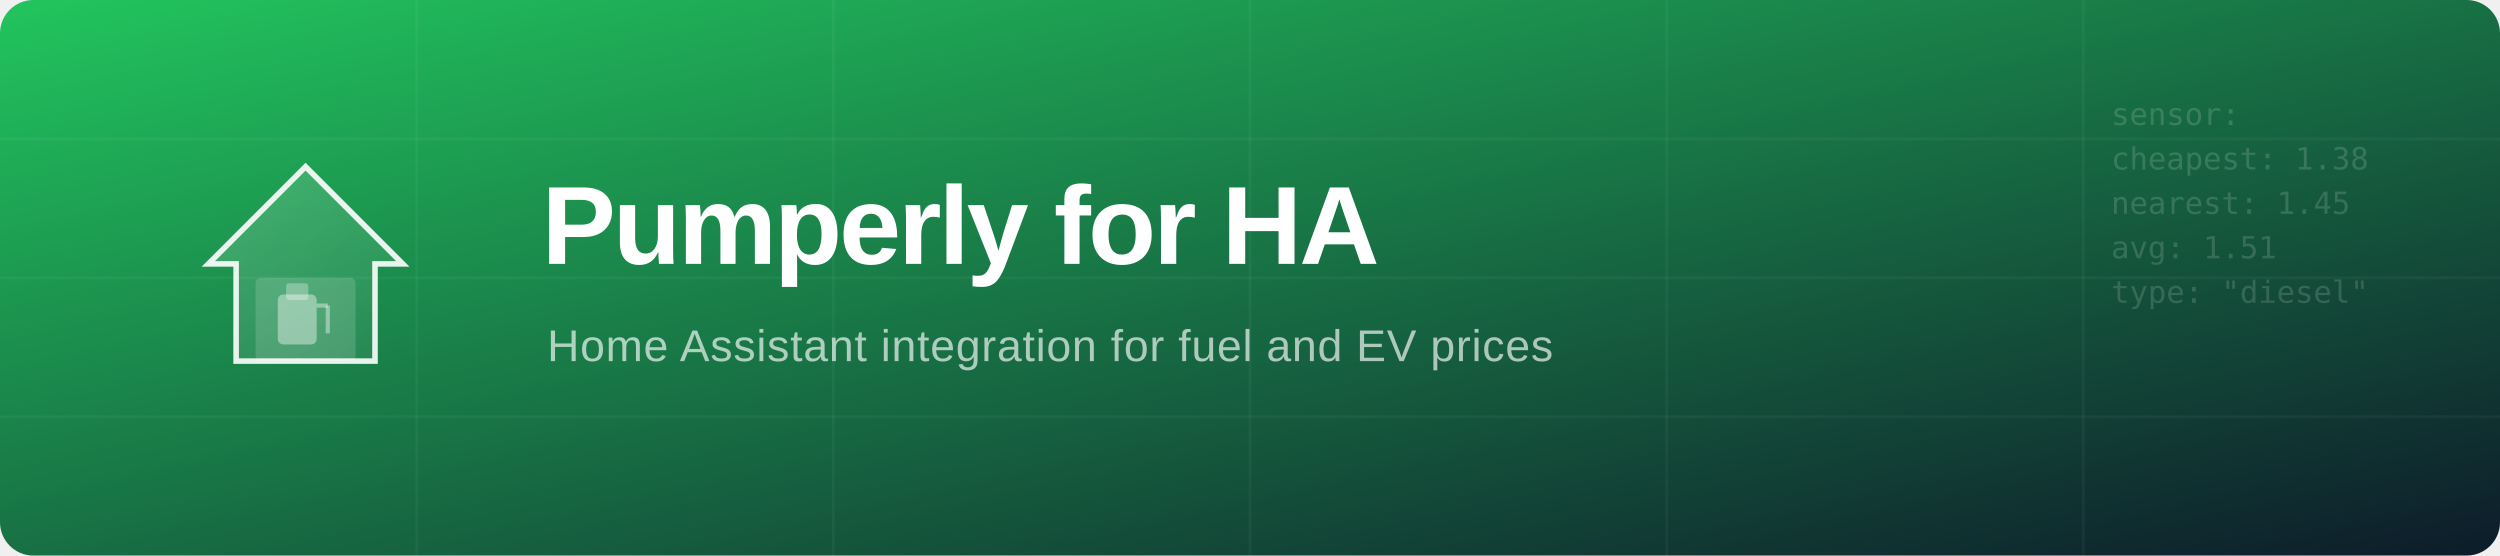
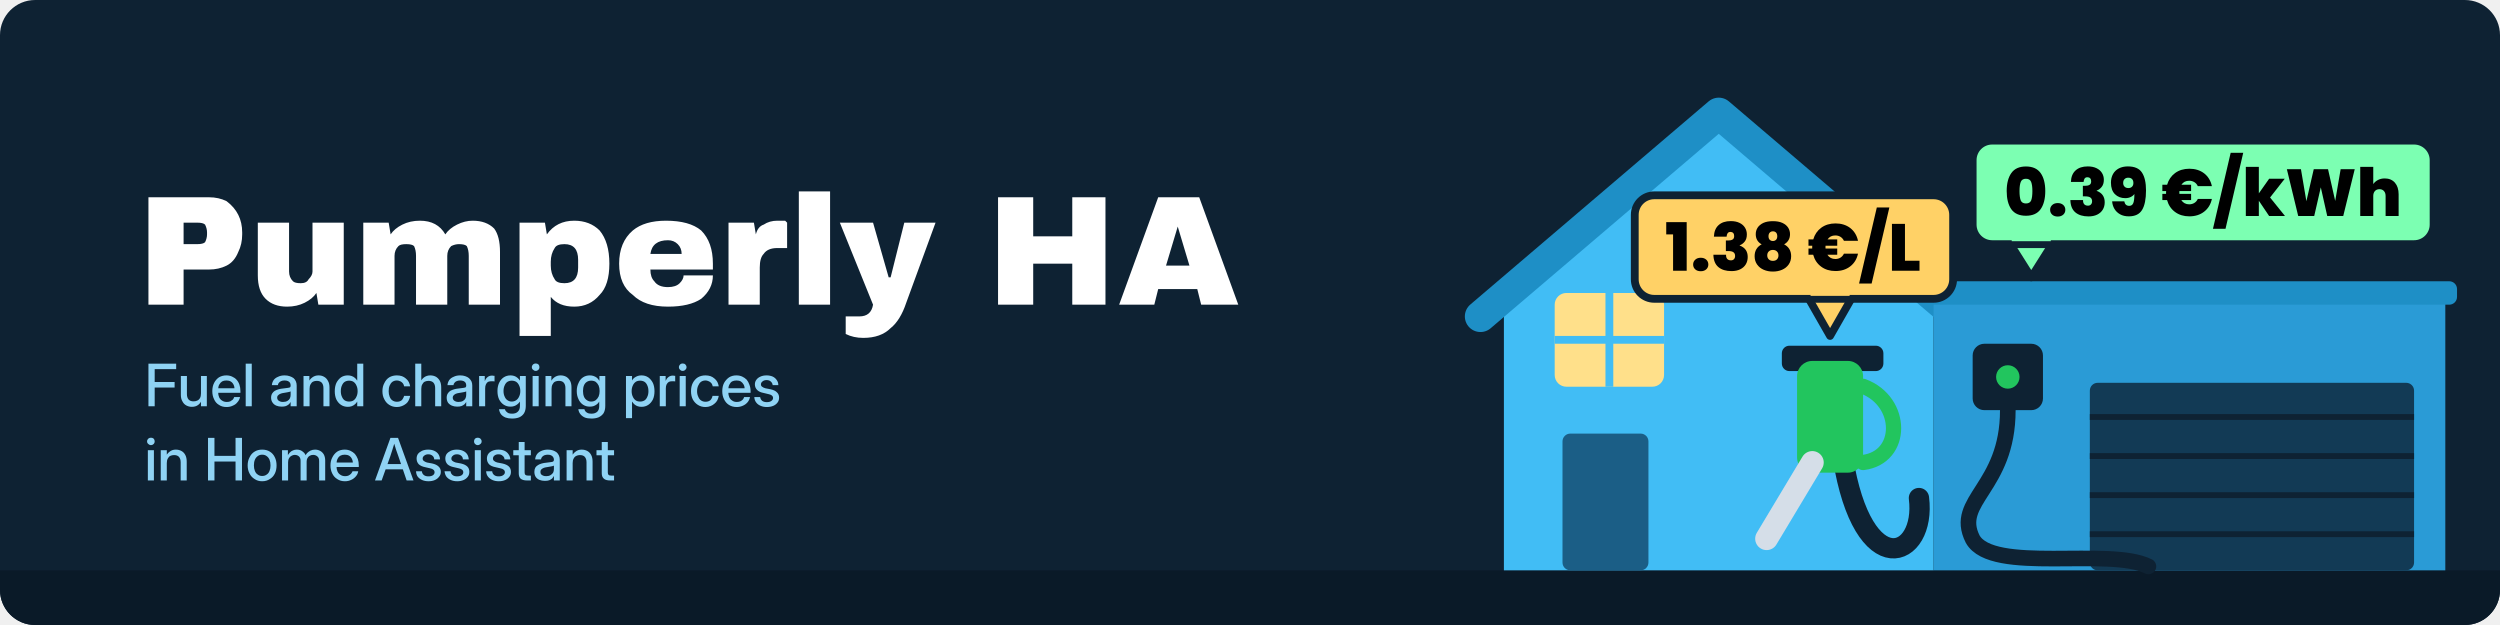
- <svg xmlns="http://www.w3.org/2000/svg" viewBox="0 0 900 200" width="900" height="200">
+ <svg xmlns="http://www.w3.org/2000/svg" viewBox="0 0 1280 320" width="1280" height="320" role="img" aria-label="Pumperly HA: a house with a fuel nozzle on its wall and an EV cable into the garage">
  <defs>
-     <linearGradient id="bg" x1="0%" y1="0%" x2="100%" y2="100%">
-       <stop offset="0%" stop-color="#22c55e" />
-       <stop offset="100%" stop-color="#0D1B2A" />
-     </linearGradient>
-     <linearGradient id="glow" x1="0%" y1="0%" x2="100%" y2="100%">
-       <stop offset="0%" stop-color="#ffffff" stop-opacity="0.2" />
-       <stop offset="100%" stop-color="#ffffff" stop-opacity="0.05" />
-     </linearGradient>
+     <clipPath id="cl">
+       <rect width="1280" height="320" rx="18" />
+     </clipPath>
+     <path id="popx676" d="M18 547V731H326V0H121V547Z" />
+     <path id="popx673" d="M36 93Q36 137 68 166Q99 195 151 195Q202 195 234 166Q265 137 265 93Q265 50 234 21Q202 -8 151 -8Q99 -8 68 20Q36 49 36 93Z" />
+     <path id="popx678" d="M302 747Q379 747 434 720Q488 694 516 648Q544 603 544 546Q544 478 511 438Q478 397 436 383V379Q557 334 557 207Q557 144 528 96Q499 48 444 21Q389 -6 313 -6Q188 -6 116 54Q43 115 40 240H231Q229 200 248 178Q267 156 305 156Q334 156 350 174Q367 192 367 222Q367 260 342 278Q318 296 263 296H228V455H262Q300 454 326 468Q353 481 353 522Q353 553 338 568Q323 584 297 584Q268 584 254 564Q241 543 239 513H48Q52 626 118 686Q184 747 302 747Z" />
+     <path id="popx683" d="M68 550Q68 604 96 648Q125 693 183 720Q241 746 326 746Q411 746 469 720Q527 693 556 648Q584 604 584 550Q584 497 560 458Q537 420 495 397Q547 370 574 325Q601 280 601 219Q601 146 564 94Q527 41 464 14Q402 -13 326 -13Q250 -13 188 14Q125 41 88 94Q51 146 51 219Q51 280 78 325Q105 370 157 397Q68 446 68 550ZM326 593Q297 593 278 573Q260 553 260 519Q260 485 278 466Q297 447 326 447Q355 447 374 466Q392 485 392 519Q392 554 374 574Q356 593 326 593ZM241 230Q241 194 264 171Q287 148 326 148Q365 148 388 171Q410 194 410 230Q410 268 387 290Q364 313 326 313Q288 313 264 290Q241 268 241 230Z" />
+     <path id="popx1005" d="M552 257H764Q738 136 648 66Q557 -5 425 -5Q298 -5 209 61Q120 127 89 240H18V334H74V354Q74 369 75 376H18V471H90Q122 582 210 647Q299 712 425 712Q557 712 648 642Q738 571 764 450H552Q534 489 500 510Q466 531 422 531Q384 531 354 516Q325 500 305 471H451V376H275Q274 369 274 354Q274 341 275 334H451V240H303Q323 209 354 192Q384 176 422 176Q466 176 500 197Q534 218 552 257Z" />
+     <path id="popx674" d="M443 952 176 -193H-13L254 952Z" />
+     <path id="popx703" d="M252 150H471V0H56V705H252Z" />
+     <path id="popx675" d="M329 746Q479 746 550 647Q620 548 620 376Q620 202 550 103Q480 4 329 4Q178 4 108 103Q39 202 39 376Q39 548 109 647Q179 746 329 746ZM329 561Q270 561 251 514Q232 466 232 376Q232 284 250 236Q269 189 329 189Q389 189 408 236Q426 284 426 376Q426 466 407 514Q388 561 329 561Z" />
+     <path id="popx684" d="M316 153Q361 153 378 196Q394 238 394 332Q374 303 338 286Q302 269 257 269Q161 269 101 329Q41 389 41 502Q41 576 72 632Q103 687 160 717Q218 747 295 747Q448 747 508 654Q569 562 569 386Q569 189 510 92Q452 -5 310 -5Q233 -5 178 26Q122 58 92 110Q63 161 59 221H242Q254 153 316 153ZM379 497Q379 537 358 557Q338 577 302 577Q266 577 246 556Q225 536 225 498Q225 463 246 442Q266 421 304 421Q339 421 359 442Q379 462 379 497Z" />
+     <path id="popx734" d="M407 0 252 230V0H56V740H252V341L407 561H642L421 279L646 0Z" />
+     <path id="popx714" d="M1049 705 876 0H635L538 432L439 0H198L27 705H239L321 223L432 705H647L755 227L837 705Z" />
+     <path id="popx731" d="M634 327V0H438V301Q438 349 413 376Q388 404 346 404Q302 404 277 376Q252 349 252 301V0H56V740H252V481Q278 519 322 542Q367 566 425 566Q521 566 578 502Q634 437 634 327Z" />
  </defs>
-   <rect width="900" height="200" rx="12" fill="url(#bg)" />
-   <g stroke="#ffffff" stroke-opacity="0.04" stroke-width="1">
-     <line x1="0" y1="50" x2="900" y2="50" />
-     <line x1="0" y1="100" x2="900" y2="100" />
-     <line x1="0" y1="150" x2="900" y2="150" />
-     <line x1="150" y1="0" x2="150" y2="200" />
-     <line x1="300" y1="0" x2="300" y2="200" />
-     <line x1="450" y1="0" x2="450" y2="200" />
-     <line x1="600" y1="0" x2="600" y2="200" />
-     <line x1="750" y1="0" x2="750" y2="200" />
-   </g>
-   <g transform="translate(70, 50)">
-     <polygon points="40,10 5,45 15,45 15,80 65,80 65,45 75,45" fill="url(#glow)" stroke="#ffffff" stroke-width="2" opacity="0.9" />
-     <rect x="22" y="50" width="36" height="30" rx="2" fill="#ffffff" opacity="0.15" />
-     <rect x="30" y="56" width="14" height="18" rx="2" fill="#ffffff" opacity="0.4" />
-     <rect x="33" y="52" width="8" height="6" rx="1" fill="#ffffff" opacity="0.3" />
-     <line x1="44" y1="60" x2="48" y2="60" stroke="#ffffff" stroke-width="1.5" opacity="0.4" />
-     <line x1="48" y1="60" x2="48" y2="70" stroke="#ffffff" stroke-width="1.5" opacity="0.4" />
-   </g>
-   <text x="195" y="95" font-family="'Segoe UI', 'Helvetica Neue', Arial, sans-serif" font-size="40" font-weight="700" fill="#ffffff" letter-spacing="-1">
-     Pumperly for HA
-   </text>
-   <text x="197" y="130" font-family="'Segoe UI', 'Helvetica Neue', Arial, sans-serif" font-size="16" fill="#ffffff" opacity="0.65" letter-spacing="0.3">
-     Home Assistant integration for fuel and EV prices
-   </text>
-   <g transform="translate(760, 45)" opacity="0.15">
-     <text x="0" y="0" font-family="monospace" font-size="11" fill="#ffffff">sensor:</text>
-     <text x="0" y="16" font-family="monospace" font-size="11" fill="#ffffff">  cheapest: 1.38</text>
-     <text x="0" y="32" font-family="monospace" font-size="11" fill="#ffffff">  nearest: 1.45</text>
-     <text x="0" y="48" font-family="monospace" font-size="11" fill="#ffffff">  avg: 1.51</text>
-     <text x="0" y="64" font-family="monospace" font-size="11" fill="#ffffff">  type: "diesel"</text>
+   <g clip-path="url(#cl)">
+     <rect width="1280" height="320" fill="#0E2233" />
+     <rect y="292" width="1280" height="28" fill="#0A1A28" />
+     <path d="M770 292 V156 L880 64 L990 156 V292 Z" fill="#41BDF5" />
+     <path d="M758 162 L880 58 L1002 162" fill="none" stroke="#1E8FC6" stroke-width="16" stroke-linejoin="round" stroke-linecap="round" />
+     <rect x="796" y="150" width="56" height="48" rx="6" fill="#FFE08A" />
+     <rect x="822" y="150" width="4" height="48" fill="#41BDF5" />
+     <rect x="796" y="172" width="56" height="4" fill="#41BDF5" />
+     <rect x="800" y="222" width="44" height="70" rx="4" fill="#1B5E86" />
+     <g transform="translate(937,216) scale(1.3) translate(-937,-236)">
+       <path d="M942 250 C950 300 975 290 972 266" fill="none" stroke="#0E2233" stroke-width="8" stroke-linecap="round" />
+       <rect x="918" y="206" width="40" height="10" rx="3" fill="#0E2233" />
+       <rect x="924" y="212" width="26" height="44" rx="6" fill="#22C55E" />
+       <path d="M930 252 L912 282" stroke="#D5DEE8" stroke-width="9" stroke-linecap="round" />
+       <path d="M950 222 C966 228 966 250 950 252" fill="none" stroke="#22C55E" stroke-width="6" stroke-linecap="round" />
+     </g>
+     <rect x="990" y="150" width="262" height="142" fill="#2A9BD6" />
+     <rect x="984" y="144" width="274" height="12" rx="4" fill="#1E8FC6" />
+     <rect x="1070" y="196" width="166" height="96" rx="4" fill="#123A55" />
+     <rect x="1070" y="212" width="166" height="3" fill="#0E2233" />
+     <rect x="1070" y="232" width="166" height="3" fill="#0E2233" />
+     <rect x="1070" y="252" width="166" height="3" fill="#0E2233" />
+     <rect x="1070" y="272" width="166" height="3" fill="#0E2233" />
+     <rect x="1010" y="176" width="36" height="34" rx="6" fill="#0E2233" />
+     <circle cx="1028" cy="193" r="6" fill="#22C55E" />
+     <path d="M1028 210 C1028 250 1000 256 1010 276 C1020 294 1080 280 1100 290" fill="none" stroke="#0E2233" stroke-width="8" stroke-linecap="round" />
+     <path d="M925 151 L937 172 L949 151 Z" fill="#FFD166" stroke="#0E2233" stroke-width="4" stroke-linejoin="round" />
+     <rect x="837" y="100" width="163" height="53" rx="10" fill="#FFD166" stroke="#0E2233" stroke-width="4" />
+     <path d="M927 149 h20" stroke="#FFD166" stroke-width="5" />
+     <g transform="translate(852.5 138.6) scale(0.034 -0.034)" fill="#000">
+       <use href="#popx676" x="0" />
+       <use href="#popx673" x="387" />
+       <use href="#popx678" x="688" />
+       <use href="#popx683" x="1298" />
+       <use href="#popx1005" x="2142" />
+       <use href="#popx674" x="2935" />
+       <use href="#popx703" x="3361" />
+     </g>
+     <path d="M1028 123 L1040 142 L1052 123 Z" fill="#7CFFB2" stroke="#0E2233" stroke-width="4" stroke-linejoin="round" />
+     <rect x="1010" y="72" width="236" height="53" rx="10" fill="#7CFFB2" stroke="#0E2233" stroke-width="4" />
+     <path d="M1030 121 h20" stroke="#7CFFB2" stroke-width="5" />
+     <g transform="translate(1026.1 110.6) scale(0.034 -0.034)" fill="#000">
+       <use href="#popx675" x="0" />
+       <use href="#popx673" x="657" />
+       <use href="#popx678" x="958" />
+       <use href="#popx684" x="1568" />
+       <use href="#popx1005" x="2365" />
+       <use href="#popx674" x="3158" />
+       <use href="#popx734" x="3584" />
+       <use href="#popx714" x="4231" />
+       <use href="#popx731" x="5307" />
+     </g>
+     <path fill="#fff" d="M124,119l0,1q0,5-2,9q-2,5-6,7q-4,2-9,2l-13,0l0,18l-18,0l0-55l31,0q5,0 9,2q4,3 6,7q2,4 2,9zM94,125l7,0q3,0 4-1q1-2 1-4l0-1q0-2-1-4q-1-1-4-1l-7,0zM163,156l-1-6q-2,3-6,5q-4,2-9,2q-7,0-11-4q-4-4-4-12l0-27l16,0l0,25q0,3 2,5q1,1 4,1q3,0 4-2q2-2 2-4l0-25l16,0l0,42zM256,129l0,27l-16,0l0-25q0-3-1-5q-1-1-4-1q-2,0-4,1q-2,2-2,5l0,25l-16,0l0-25q0-3-1-5q-1-1-4-1q-3,0-4,1q-2,2-2,5l0,25l-16,0l0-42l13,0l1,6q2-3 6-5q4-2 9-2q9,0 13,7q2-3 6-5q4-2 8-2q7,0 11,4q3,4 3,12zM312,135q0,11-5,16q-5,6-13,6q-8,0-12-5l0,20l-16,0l0-58l13,0l1,6q5-7 14-7q8,0 13,5q5,6 5,17zM282,134l0,2q0,4 2,7q1,2 5,2q7,0 7-8l0-4q0-8-7-8q-4,0-5,2q-2,3-2,7zM365,135l0,3l-32,0q0,4 2,6q2,3 7,3q4,0 6-2q2-2 2-4l15,0q0,7-6,12q-6,4-17,4q-12,0-18-6q-7-5-7-16q0-11 7-17q6-5 17-5q12,0 18,5q6,6 6,17zM333,130l16,0q0-3-2-5q-2-2-5-2q-8,0-9,7zM403,114l0,13l-5,0q-5,0-7,3q-2,2-2,7l0,19l-16,0l0-42l13,0l1,6q1-4 4-5q3-2 7-2q2,0 4,0q1,1 1,1zM409,156l0-58l16,0l0,58zM442,173q-5,0-9-2l0-9l7,0q6,0 7-6l-17-42l17,0l8,28l1,0l7-28l16,0l-15,41q-3,9-8,13q-5,5-14,5zM549,156l0-21l-20,0l0,21l-18,0l0-55l18,0l0,20l20,0l0-20l17,0l0,55zM615,156l-2-8l-20,0l-2,8l-18,0l20-55l21,0l20,55zM597,136l12,0l-6-20l0,0z" />
+     <path fill="#8FD3F4" d="M76,208l0-21.8l14.2,0l0,2.8l-11,0l0,6.6l10.2,0l0,2.8l-10.2,0l0,9.6zM98.2,208.3q-1.5,0-2.8-.7q-1.3-.7-2-2.1q-.8-1.3-.8-3.3l0-9.7l3.1,0l0,9.3q0,1.8 .9,2.8q.9,.9 2.5,.9q1.1,0 1.9-.4q.9-.4 1.4-1.3q.5-.9 .5-2.4l0-8.9l3,0l0,15.5l-3,0l0-3.8l.7,0q-.7,2-2.1,3.1q-1.3,1-3.3,1zM116,208.4q-2.3,0-3.9-1.1q-1.7-1-2.5-2.9q-.9-1.8-.9-4.1q0-2.4 .9-4.2q.9-1.8 2.5-2.9q1.7-1 3.8-1q1.6,0 2.9,.6q1.4,.6 2.3,1.6q1,1.1 1.5,2.6q.5,1.5 .5,3.3l0,.8l-13,0l0-2.3l11.4,0l-1.4,.7q0-1.5-.5-2.5q-.5-1.1-1.5-1.7q-.9-.5-2.2-.5q-1.3,0-2.2,.5q-.9,.6-1.5,1.7q-.5,1-.5,2.5l0,1.3q0,1.5 .5,2.6q.5,1.1 1.5,1.7q1,.7 2.4,.7q1,0 1.8-.3q.7-.4 1.3-.9q.5-.6 .7-1.3l3,0q-.3,1.5-1.3,2.6q-.9,1.2-2.4,1.8q-1.4,.7-3.2,.7zM128.9,186.2l0,21.8l-3.1,0l0-21.8zM144.2,208.2q-1.5,0-2.7-.5q-1.2-.5-1.9-1.5q-.8-1.1-.8-2.6q0-1.3 .6-2.2q.5-.8 1.3-1.3q.9-.5 2-.8q1.1-.3 2.3-.4q1.4-.2 2.3-.3q.8-.1 1.2-.3q.3-.3 .3-.8l0-.2q0-.7-.3-1.3q-.4-.6-1.1-.9q-.7-.3-1.7-.3q-1,0-1.7,.3q-.8,.3-1.2,.9q-.5,.5-.5,1.2l-3.1,0q.1-1.4 .9-2.6q.8-1.1 2.3-1.7q1.4-.7 3.3-.7q1.5,0 2.6,.4q1.2,.4 2,1q.8,.7 1.2,1.7q.4,.9 .4,2.1l0,10.6l-3.1,0l0-2.2l0,0q-.3,.6-.9,1.2q-.6,.5-1.5,.9q-.9,.3-2.2,.3zM144.8,205.8q1.4,0 2.3-.5q.9-.5 1.3-1.3q.4-.8 .4-1.8l0-1.8q-.1,.1-.5,.2q-.3,.1-.9,.2q-.5,.1-1.1,.2q-.6,.1-1.2,.2q-.8,.1-1.5,.4q-.8,.3-1.2,.8q-.5,.4-.5,1.2q0,.7 .4,1.2q.3,.4 1,.7q.6,.3 1.5,.3zM158.5,199.1l0,8.9l-3.1,0l0-15.5l3,0l0,3.9l-.7,0q.7-2.1 2.1-3.1q1.4-1.1 3.3-1.1q1.6,0 2.8,.7q1.3,.7 2,2.1q.8,1.3 .8,3.4l0,9.6l-3.1,0l0-9.3q0-1.8-.9-2.8q-.9-.9-2.5-.9q-1.1,0-1.9,.4q-.8,.4-1.3,1.4q-.5,.9-.5,2.3zM178.1,208.3q-2,0-3.5-1q-1.5-1-2.4-2.8q-.8-1.8-.8-4.2q0-2.4 .8-4.2q.9-1.8 2.4-2.9q1.5-1 3.5-1q1,0 1.9,.3q.9,.3 1.6,.9q.7,.5 1.2,1.4l.1,0l0-8.6l3.1,0l0,21.8l-3.1,0l0-2.4l0,0q-.5,.9-1.3,1.5q-.7,.6-1.6,.9q-.9,.3-1.9,.3zM178.7,205.6q1.4,0 2.3-.6q1-.7 1.5-1.9q.6-1.2 .6-2.8q0-1.7-.6-2.9q-.5-1.2-1.5-1.9q-.9-.6-2.3-.6q-1.2,0-2.2,.6q-.9,.6-1.4,1.8q-.6,1.2-.6,3q0,1.7 .6,2.9q.5,1.2 1.4,1.8q1,.6 2.2,.6zM203.2,208.4q-2.2,0-3.9-1.1q-1.6-1-2.5-2.8q-1-1.8-1-4.2q0-2.4 1-4.2q.9-1.9 2.5-2.9q1.7-1 3.9-1q1.4,0 2.6,.4q1.1,.4 2,1.2q.9,.7 1.5,1.8q.5,1 .7,2.2l-3.1,0q-.1-.6-.4-1.2q-.3-.5-.8-.9q-.4-.4-1.1-.6q-.6-.3-1.4-.3q-1.3,0-2.3,.7q-.9,.7-1.4,1.9q-.5,1.2-.5,2.9q0,1.6 .5,2.8q.5,1.3 1.4,1.9q1,.7 2.3,.7q.8,0 1.4-.2q.6-.2 1.1-.6q.4-.4 .7-1q.3-.5 .5-1.2l3.1,0q-.2,1.2-.7,2.2q-.5,1.1-1.4,1.8q-1,.8-2.1,1.2q-1.2,.5-2.6,.5zM215.7,199.1l0,8.9l-3.1,0l0-21.8l3.1,0l0,10.2l-.8,0q.8-2.1 2.1-3.1q1.4-1.1 3.3-1.1q1.6,0 2.9,.7q1.2,.7 2,2.1q.7,1.3 .7,3.4l0,9.6l-3.1,0l0-9.3q0-1.8-.9-2.8q-.9-.9-2.5-.9q-1,0-1.9,.4q-.8,.4-1.3,1.4q-.5,.9-.5,2.3zM234.1,208.2q-1.5,0-2.7-.5q-1.2-.5-2-1.5q-.7-1.1-.7-2.6q0-1.3 .6-2.2q.5-.8 1.3-1.3q.9-.5 2-.8q1.1-.3 2.3-.4q1.4-.2 2.3-.3q.8-.1 1.2-.3q.3-.3 .3-.8l0-.2q0-.7-.3-1.3q-.4-.6-1.1-.9q-.7-.3-1.7-.3q-1,0-1.7,.3q-.8,.3-1.2,.9q-.5,.5-.5,1.2l-3.1,0q.1-1.4 .9-2.6q.8-1.1 2.3-1.7q1.4-.7 3.3-.7q1.5,0 2.6,.4q1.2,.4 1.9,1q.8,.7 1.3,1.7q.4,.9 .4,2.1l0,10.6l-3.1,0l0-2.2l0,0q-.3,.6-.9,1.2q-.6,.5-1.5,.9q-.9,.3-2.2,.3zM234.7,205.8q1.4,0 2.3-.5q.9-.5 1.3-1.3q.4-.8 .4-1.8l0-1.8q-.1,.1-.5,.2q-.3,.1-.9,.2q-.5,.1-1.1,.2q-.6,.1-1.2,.2q-.8,.1-1.6,.4q-.7,.3-1.1,.8q-.5,.4-.5,1.2q0,.7 .4,1.2q.3,.4 1,.7q.6,.3 1.5,.3zM245.3,208l0-15.5l2.9,0l0,2.5l.1,0q.4-1.2 1.3-1.9q.9-.8 2.4-.8q.4,0 .7,.1q.3,0 .5,0l0,2.9q-.2,0-.7-.1q-.4,0-1,0q-.8,0-1.6,.3q-.7,.4-1.1,1.3q-.4,.8-.4,2.1l0,9.1zM262.2,214.3q-1.9,0-3.3-.5q-1.5-.6-2.4-1.7q-.8-1.1-1-2.6l3,0q.2,.8 .8,1.3q.5,.5 1.2,.8q.8,.2 1.7,.2q1.9,0 2.9-1q1.1-1 1.1-2.9l0-2.3l0,0q-.6,.9-1.3,1.4q-.7,.6-1.6,.9q-.9,.3-1.9,.3q-2,0-3.5-1q-1.5-1-2.4-2.8q-.8-1.8-.8-4.2q0-2.3 .8-4.1q.9-1.9 2.4-2.9q1.5-1 3.5-1q1,0 1.9,.3q.9,.3 1.6,.9q.8,.6 1.3,1.5l0,0l0-2.4l3,0l0,15.3q0,2.3-.9,3.8q-.9,1.4-2.5,2.1q-1.6,.6-3.6,.6zM262,205.6q1.3,0 2.3-.7q1-.7 1.5-1.9q.6-1.2 .6-2.8q0-1.6-.6-2.8q-.5-1.2-1.5-1.9q-1-.6-2.3-.6q-1.2,0-2.2,.6q-.9,.6-1.4,1.8q-.6,1.2-.6,2.9q0,1.7 .6,2.9q.5,1.2 1.4,1.8q1,.7 2.2,.7zM272.7,208l0-15.5l3.1,0l0,15.5zM274.3,189.9q-.8,0-1.4-.6q-.6-.5-.6-1.3q0-.8 .6-1.4q.6-.5 1.4-.5q.8,0 1.4,.5q.5,.6 .5,1.4q0,.8-.5,1.3q-.6,.6-1.4,.6zM282.4,199.1l0,8.9l-3.1,0l0-15.5l3,0l0,3.9l-.7,0q.8-2.1 2.1-3.1q1.4-1.1 3.3-1.1q1.6,0 2.9,.7q1.2,.7 2,2.1q.7,1.3 .7,3.4l0,9.6l-3.1,0l0-9.3q0-1.8-.9-2.8q-.8-.9-2.5-.9q-1,0-1.9,.4q-.8,.4-1.3,1.4q-.5,.9-.5,2.3zM302.9,214.3q-2,0-3.4-.5q-1.4-.6-2.3-1.7q-.9-1.1-1.1-2.6l3.1,0q.2,.8 .7,1.3q.5,.5 1.3,.8q.7,.2 1.7,.2q1.8,0 2.9-1q1-1 1-2.9l0-2.3l0,0q-.5,.9-1.2,1.4q-.8,.6-1.6,.9q-.9,.3-2,.3q-2,0-3.5-1q-1.5-1-2.3-2.8q-.9-1.8-.9-4.2q0-2.3 .9-4.1q.8-1.9 2.3-2.9q1.5-1 3.5-1q1,0 1.9,.3q.9,.3 1.7,.9q.7,.6 1.2,1.5l.1,0l0-2.4l3,0l0,15.3q0,2.3-.9,3.8q-1,1.4-2.6,2.1q-1.6,.6-3.5,.6zM302.7,205.6q1.3,0 2.3-.7q.9-.7 1.5-1.9q.5-1.2 .5-2.8q0-1.6-.5-2.8q-.6-1.2-1.5-1.9q-1-.6-2.3-.6q-1.3,0-2.2,.6q-1,.6-1.5,1.8q-.5,1.2-.5,2.9q0,1.7 .5,2.9q.5,1.2 1.5,1.8q.9,.7 2.2,.7zM320.5,214.1l0-21.6l3.1,0l0,2.3l0,0q.5-.9 1.2-1.4q.8-.6 1.7-.9q.9-.3 1.9-.3q2,0 3.5,1q1.5,1.1 2.4,2.9q.8,1.8 .8,4.2q0,2.4-.8,4.2q-.9,1.8-2.4,2.8q-1.5,1-3.5,1q-1,0-1.9-.3q-.9-.3-1.6-.9q-.7-.6-1.2-1.4l-.1,0l0,8.4zM327.8,205.6q1.2,0 2.2-.6q.9-.6 1.4-1.8q.6-1.2 .6-2.9q0-1.8-.6-3q-.5-1.2-1.4-1.8q-1-.6-2.2-.6q-1.4,0-2.3,.6q-1,.7-1.5,1.9q-.6,1.2-.6,2.9q0,1.6 .6,2.8q.5,1.2 1.5,1.9q.9,.6 2.3,.6zM337.8,208l0-15.5l3,0l0,2.5l0,0q.5-1.2 1.4-1.9q.9-.8 2.4-.8q.3,0 .6,.1q.3,0 .5,0l0,2.9q-.2,0-.6-.1q-.5,0-1,0q-.9,0-1.6,.3q-.7,.4-1.2,1.3q-.4,.8-.4,2.1l0,9.1zM348,208l0-15.5l3.1,0l0,15.5zM349.5,189.9q-.8,0-1.3-.6q-.6-.5-.6-1.3q0-.8 .6-1.4q.5-.5 1.3-.5q.9,0 1.4,.5q.6,.6 .6,1.4q0,.8-.6,1.3q-.5,.6-1.4,.6zM361.2,208.4q-2.2,0-3.9-1.1q-1.6-1-2.6-2.8q-.9-1.8-.9-4.2q0-2.4 .9-4.2q1-1.9 2.6-2.9q1.7-1 3.9-1q1.4,0 2.6,.4q1.1,.4 2,1.2q.9,.7 1.5,1.8q.5,1 .7,2.2l-3.1,0q-.1-.6-.4-1.2q-.3-.5-.8-.9q-.5-.4-1.1-.6q-.6-.3-1.4-.3q-1.3,0-2.3,.7q-.9,.7-1.4,1.9q-.6,1.2-.6,2.9q0,1.6 .6,2.8q.5,1.3 1.4,1.9q1,.7 2.3,.7q.8,0 1.4-.2q.6-.2 1.1-.6q.4-.4 .7-1q.3-.5 .4-1.2l3.2,0q-.2,1.2-.7,2.2q-.6,1.1-1.5,1.8q-.9,.8-2,1.2q-1.2,.5-2.6,.5zM377.2,208.4q-2.3,0-4-1.1q-1.6-1-2.5-2.9q-.9-1.8-.9-4.1q0-2.4 .9-4.2q1-1.8 2.6-2.9q1.6-1 3.7-1q1.7,0 3,.6q1.3,.6 2.3,1.6q.9,1.1 1.4,2.6q.6,1.5 .6,3.3l0,.8l-13.1,0l0-2.3l11.4,0l-1.3,.7q0-1.5-.5-2.5q-.6-1.1-1.5-1.7q-.9-.5-2.2-.5q-1.3,0-2.3,.5q-.9,.6-1.4,1.7q-.5,1-.5,2.5l0,1.3q0,1.5 .5,2.6q.5,1.1 1.5,1.7q.9,.7 2.3,.7q1,0 1.8-.3q.8-.4 1.3-.9q.5-.6 .7-1.3l3,0q-.3,1.5-1.2,2.6q-1,1.2-2.4,1.8q-1.5,.7-3.2,.7zM392.6,208.4q-1.7,0-3.1-.6q-1.5-.6-2.3-1.7q-.9-1.1-1-2.8l3,0q.2,1.2 1,1.9q.9,.7 2.4,.7q1.5,0 2.3-.6q.9-.6 .9-1.5q0-.8-.6-1.3q-.6-.5-1.7-.7l-2.5-.6q-2.2-.4-3.3-1.5q-1.2-1.2-1.2-2.9q0-1.4 .8-2.4q.7-1 2.1-1.6q1.3-.6 3.1-.6q1.7,0 3.1,.6q1.3,.6 2.1,1.8q.8,1.1 .8,2.6l-2.9,0q-.1-1.1-.9-1.8q-.8-.8-2.2-.8q-1.3,0-2.1,.7q-.8,.6-.8,1.5q0,.8 .6,1.2q.6,.5 1.7,.8l2.6,.5q2.3,.5 3.3,1.6q1.1,1 1.1,2.7q0,1.5-.8,2.5q-.8,1.1-2.2,1.7q-1.5,.6-3.3,.6z" />
+     <path fill="#8FD3F4" d="M75.7,246l0-15.5l3.1,0l0,15.5zM77.3,227.9q-.8,0-1.4-.6q-.6-.5-.6-1.3q0-.8 .6-1.4q.6-.5 1.4-.5q.8,0 1.4,.5q.5,.6 .5,1.4q0,.8-.5,1.3q-.6,.6-1.4,.6zM85.4,237.1l0,8.9l-3.1,0l0-15.5l3.1,0l0,3.9l-.8,0q.8-2.1 2.2-3.1q1.3-1.1 3.2-1.1q1.6,0 2.9,.7q1.3,.7 2,2.1q.7,1.3 .7,3.4l0,9.6l-3.1,0l0-9.3q0-1.8-.9-2.8q-.8-.9-2.5-.9q-1,0-1.9,.4q-.8,.4-1.3,1.4q-.5,.9-.5,2.3zM106.5,246l0-21.8l3.3,0l0,9.2l10.8,0l0-9.2l3.3,0l0,21.8l-3.3,0l0-9.7l-10.8,0l0,9.7zM134.2,246.4q-2.2,0-3.8-1.1q-1.7-1-2.6-2.8q-1-1.8-1-4.2q0-2.4 1-4.2q.9-1.9 2.6-2.9q1.6-1 3.8-1q2.3,0 3.9,1q1.7,1 2.6,2.9q.9,1.8 .9,4.2q0,2.4-.9,4.2q-.9,1.8-2.6,2.8q-1.6,1.1-3.9,1.1zM134.2,243.7q1.4,0 2.3-.7q1-.6 1.5-1.9q.5-1.2 .5-2.8q0-1.7-.5-2.9q-.5-1.2-1.5-1.9q-.9-.7-2.3-.7q-1.3,0-2.2,.7q-1,.7-1.5,1.9q-.5,1.2-.5,2.9q0,1.6 .5,2.8q.5,1.3 1.5,1.9q.9,.7 2.2,.7zM144.4,246l0-15.5l3,0l0,3.3l-.3,0q.4-1.2 1.2-2q.7-.8 1.7-1.2q.9-.4 2-.4q1.8,0 3.1,1.1q1.3,1 1.6,2.5l-.5,0q.3-1 1-1.8q.8-.8 1.8-1.3q1.1-.5 2.3-.5q1.5,0 2.7,.7q1.1,.6 1.8,1.8q.7,1.3 .7,3.1l0,10.2l-3.1,0l0-9.9q0-1.7-.9-2.4q-.9-.8-2.2-.8q-1,0-1.8,.5q-.7,.4-1.1,1.2q-.4,.7-.4,1.7l0,9.7l-3.1,0l0-10.1q0-1.4-.8-2.2q-.9-.8-2.2-.8q-.9,0-1.7,.5q-.8,.4-1.2,1.2q-.5,.8-.5,2.1l0,9.3zM176.6,246.4q-2.3,0-3.9-1.1q-1.7-1-2.6-2.9q-.9-1.8-.9-4.1q0-2.4 1-4.2q.9-1.8 2.5-2.9q1.6-1 3.8-1q1.6,0 2.9,.6q1.3,.6 2.3,1.6q.9,1.1 1.5,2.6q.5,1.5 .5,3.3l0,.8l-13.1,0l0-2.3l11.4,0l-1.3,.7q0-1.5-.5-2.5q-.5-1.1-1.5-1.7q-.9-.5-2.2-.5q-1.3,0-2.2,.5q-1,.6-1.5,1.7q-.5,1-.5,2.5l0,1.3q0,1.5 .5,2.6q.5,1.1 1.5,1.7q1,.7 2.4,.7q1,0 1.7-.3q.8-.4 1.3-.9q.5-.6 .8-1.3l2.9,0q-.2,1.5-1.2,2.6q-1,1.2-2.4,1.8q-1.4,.7-3.2,.7zM192,246l7.9-21.8l3.9,0l7.9,21.8l-3.5,0l-4.2-12.3q-.6-1.6-1.2-3.4q-.6-1.9-1.4-4.6l.9,0q-.8,2.7-1.4,4.6q-.6,1.8-1.1,3.4l-4.4,12.3zM196.4,240.3l0-2.7l10.9,0l0,2.7zM219.4,246.4q-1.8,0-3.2-.6q-1.4-.6-2.3-1.7q-.8-1.1-.9-2.8l3,0q.1,1.2 1,1.9q.8,.7 2.4,.7q1.4,0 2.3-.6q.8-.6 .8-1.5q0-.8-.6-1.3q-.6-.5-1.6-.7l-2.6-.6q-2.1-.4-3.3-1.5q-1.1-1.2-1.1-2.9q0-1.4 .7-2.4q.8-1 2.1-1.6q1.4-.6 3.1-.6q1.8,0 3.1,.6q1.4,.6 2.2,1.8q.7,1.1 .8,2.6l-3,0q0-1.1-.8-1.8q-.9-.8-2.2-.8q-1.3,0-2.1,.7q-.8,.6-.8,1.5q0,.8 .6,1.2q.6,.5 1.6,.8l2.7,.5q2.2,.5 3.3,1.6q1.1,1 1.1,2.7q0,1.5-.9,2.5q-.8,1.1-2.2,1.7q-1.4,.6-3.2,.6zM234.1,246.4q-1.8,0-3.2-.6q-1.4-.6-2.3-1.7q-.8-1.1-1-2.8l3.1,0q.1,1.2 1,1.9q.8,.7 2.3,.7q1.5,0 2.4-.6q.8-.6 .8-1.5q0-.8-.6-1.3q-.6-.5-1.6-.7l-2.6-.6q-2.1-.4-3.3-1.5q-1.1-1.2-1.1-2.9q0-1.4 .7-2.4q.8-1 2.1-1.6q1.3-.6 3.1-.6q1.8,0 3.1,.6q1.4,.6 2.2,1.8q.7,1.1 .8,2.6l-3,0q0-1.1-.8-1.8q-.9-.8-2.2-.8q-1.4,0-2.1,.7q-.8,.6-.8,1.5q0,.8 .6,1.2q.6,.5 1.6,.8l2.7,.5q2.2,.5 3.3,1.6q1,1 1,2.7q0,1.5-.8,2.5q-.8,1.1-2.2,1.7q-1.4,.6-3.2,.6zM243.1,246l0-15.5l3.1,0l0,15.5zM244.6,227.9q-.8,0-1.4-.6q-.5-.5-.5-1.3q0-.8 .5-1.4q.6-.5 1.4-.5q.8,0 1.4,.5q.6,.6 .6,1.4q0,.8-.6,1.3q-.6,.6-1.4,.6zM255.4,246.4q-1.8,0-3.2-.6q-1.4-.6-2.3-1.7q-.9-1.1-1-2.8l3.1,0q.1,1.2 1,1.9q.8,.7 2.3,.7q1.5,0 2.3-.6q.9-.6 .9-1.5q0-.8-.6-1.3q-.6-.5-1.6-.7l-2.6-.6q-2.2-.4-3.3-1.5q-1.1-1.2-1.1-2.9q0-1.4 .7-2.4q.7-1 2.1-1.6q1.3-.6 3.1-.6q1.7,0 3.1,.6q1.3,.6 2.1,1.8q.8,1.1 .9,2.6l-3,0q0-1.1-.9-1.8q-.8-.8-2.2-.8q-1.3,0-2.1,.7q-.7,.6-.7,1.5q0,.8 .6,1.2q.5,.5 1.6,.8l2.6,.5q2.3,.5 3.4,1.6q1,1 1,2.7q0,1.5-.8,2.5q-.8,1.1-2.2,1.7q-1.4,.6-3.2,.6zM271.8,230.5l0,2.6l-9,0l0-2.6zM265.6,226.3l3,0l0,15.6q0,.9 .4,1.2q.4,.4 1.3,.4q.3,0 .8,0q.4,0 .7,0l0,2.5q-.4,0-.9,0q-.6,0-1.1,0q-2.1,0-3.2-.9q-1-.9-1-2.8zM279,246.2q-1.6,0-2.8-.5q-1.2-.5-1.9-1.5q-.7-1.1-.7-2.6q0-1.3 .5-2.2q.5-.8 1.4-1.3q.8-.5 1.9-.8q1.1-.3 2.3-.4q1.5-.2 2.3-.3q.9-.1 1.2-.3q.4-.3 .4-.8l0-.2q0-.7-.4-1.3q-.4-.6-1.1-.9q-.7-.3-1.6-.3q-1,0-1.8,.3q-.7,.3-1.2,.9q-.4,.5-.5,1.2l-3,0q.1-1.4 .9-2.6q.8-1.1 2.2-1.7q1.5-.7 3.4-.7q1.4,0 2.6,.4q1.1,.4 1.9,1q.8,.7 1.2,1.7q.4,.9 .4,2.1l0,10.6l-3,0l0-2.2l-.1,0q-.3,.6-.8,1.2q-.6,.5-1.5,.9q-.9,.3-2.2,.3zM279.6,243.8q1.4,0 2.2-.5q.9-.5 1.4-1.3q.4-.8 .4-1.8l0-1.8q-.2,.1-.5,.2q-.4,.1-.9,.2q-.5,.1-1.1,.2q-.6,.1-1.2,.2q-.9,.1-1.6,.4q-.7,.3-1.2,.8q-.4,.4-.4,1.2q0,.7 .3,1.2q.4,.4 1,.7q.7,.3 1.6,.3zM293.2,237.1l0,8.9l-3.1,0l0-15.5l3.1,0l0,3.9l-.8,0q.8-2.1 2.2-3.1q1.3-1.1 3.2-1.1q1.6,0 2.9,.7q1.3,.7 2,2.1q.7,1.3 .7,3.4l0,9.6l-3.1,0l0-9.3q0-1.8-.9-2.8q-.8-.9-2.5-.9q-1,0-1.8,.4q-.9,.4-1.4,1.4q-.5,.9-.5,2.3zM314.4,230.5l0,2.6l-9,0l0-2.6zM308.1,226.3l3.1,0l0,15.6q0,.9 .4,1.2q.3,.4 1.3,.4q.3,0 .7,0q.5,0 .8,0l0,2.5q-.4,0-.9,0q-.6,0-1.1,0q-2.2,0-3.2-.9q-1.1-.9-1.1-2.8z" />
  </g>
</svg>
